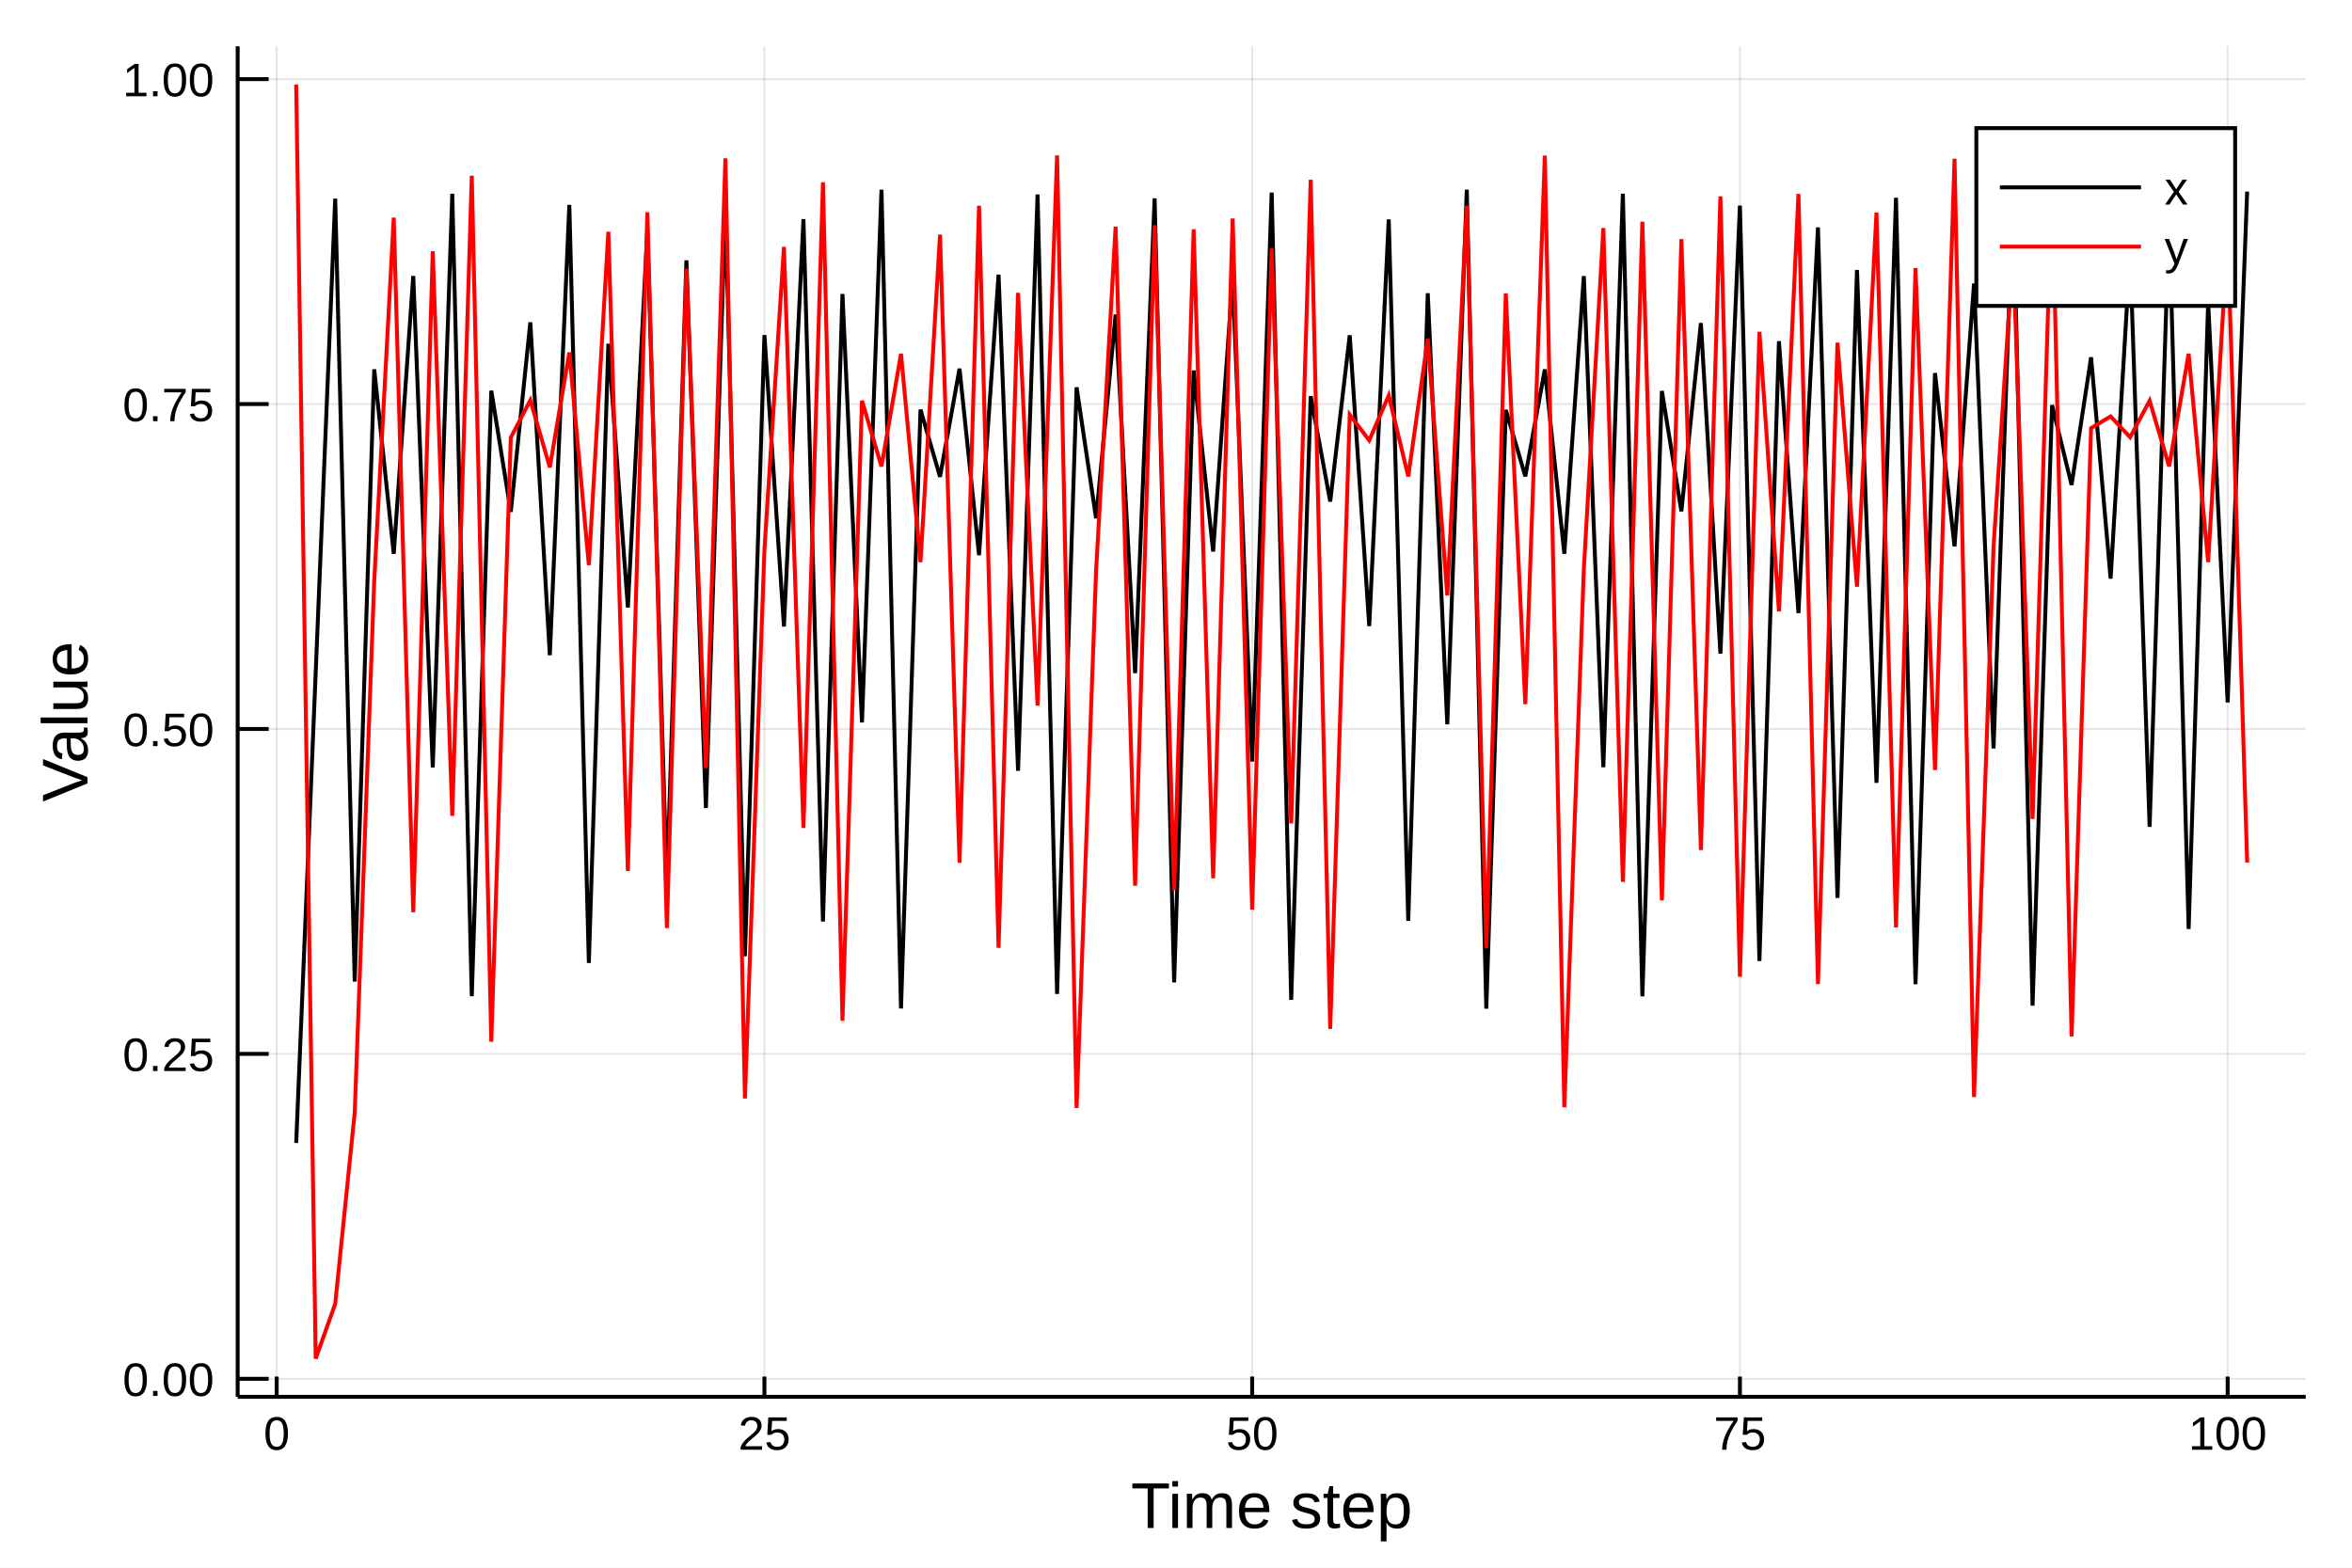
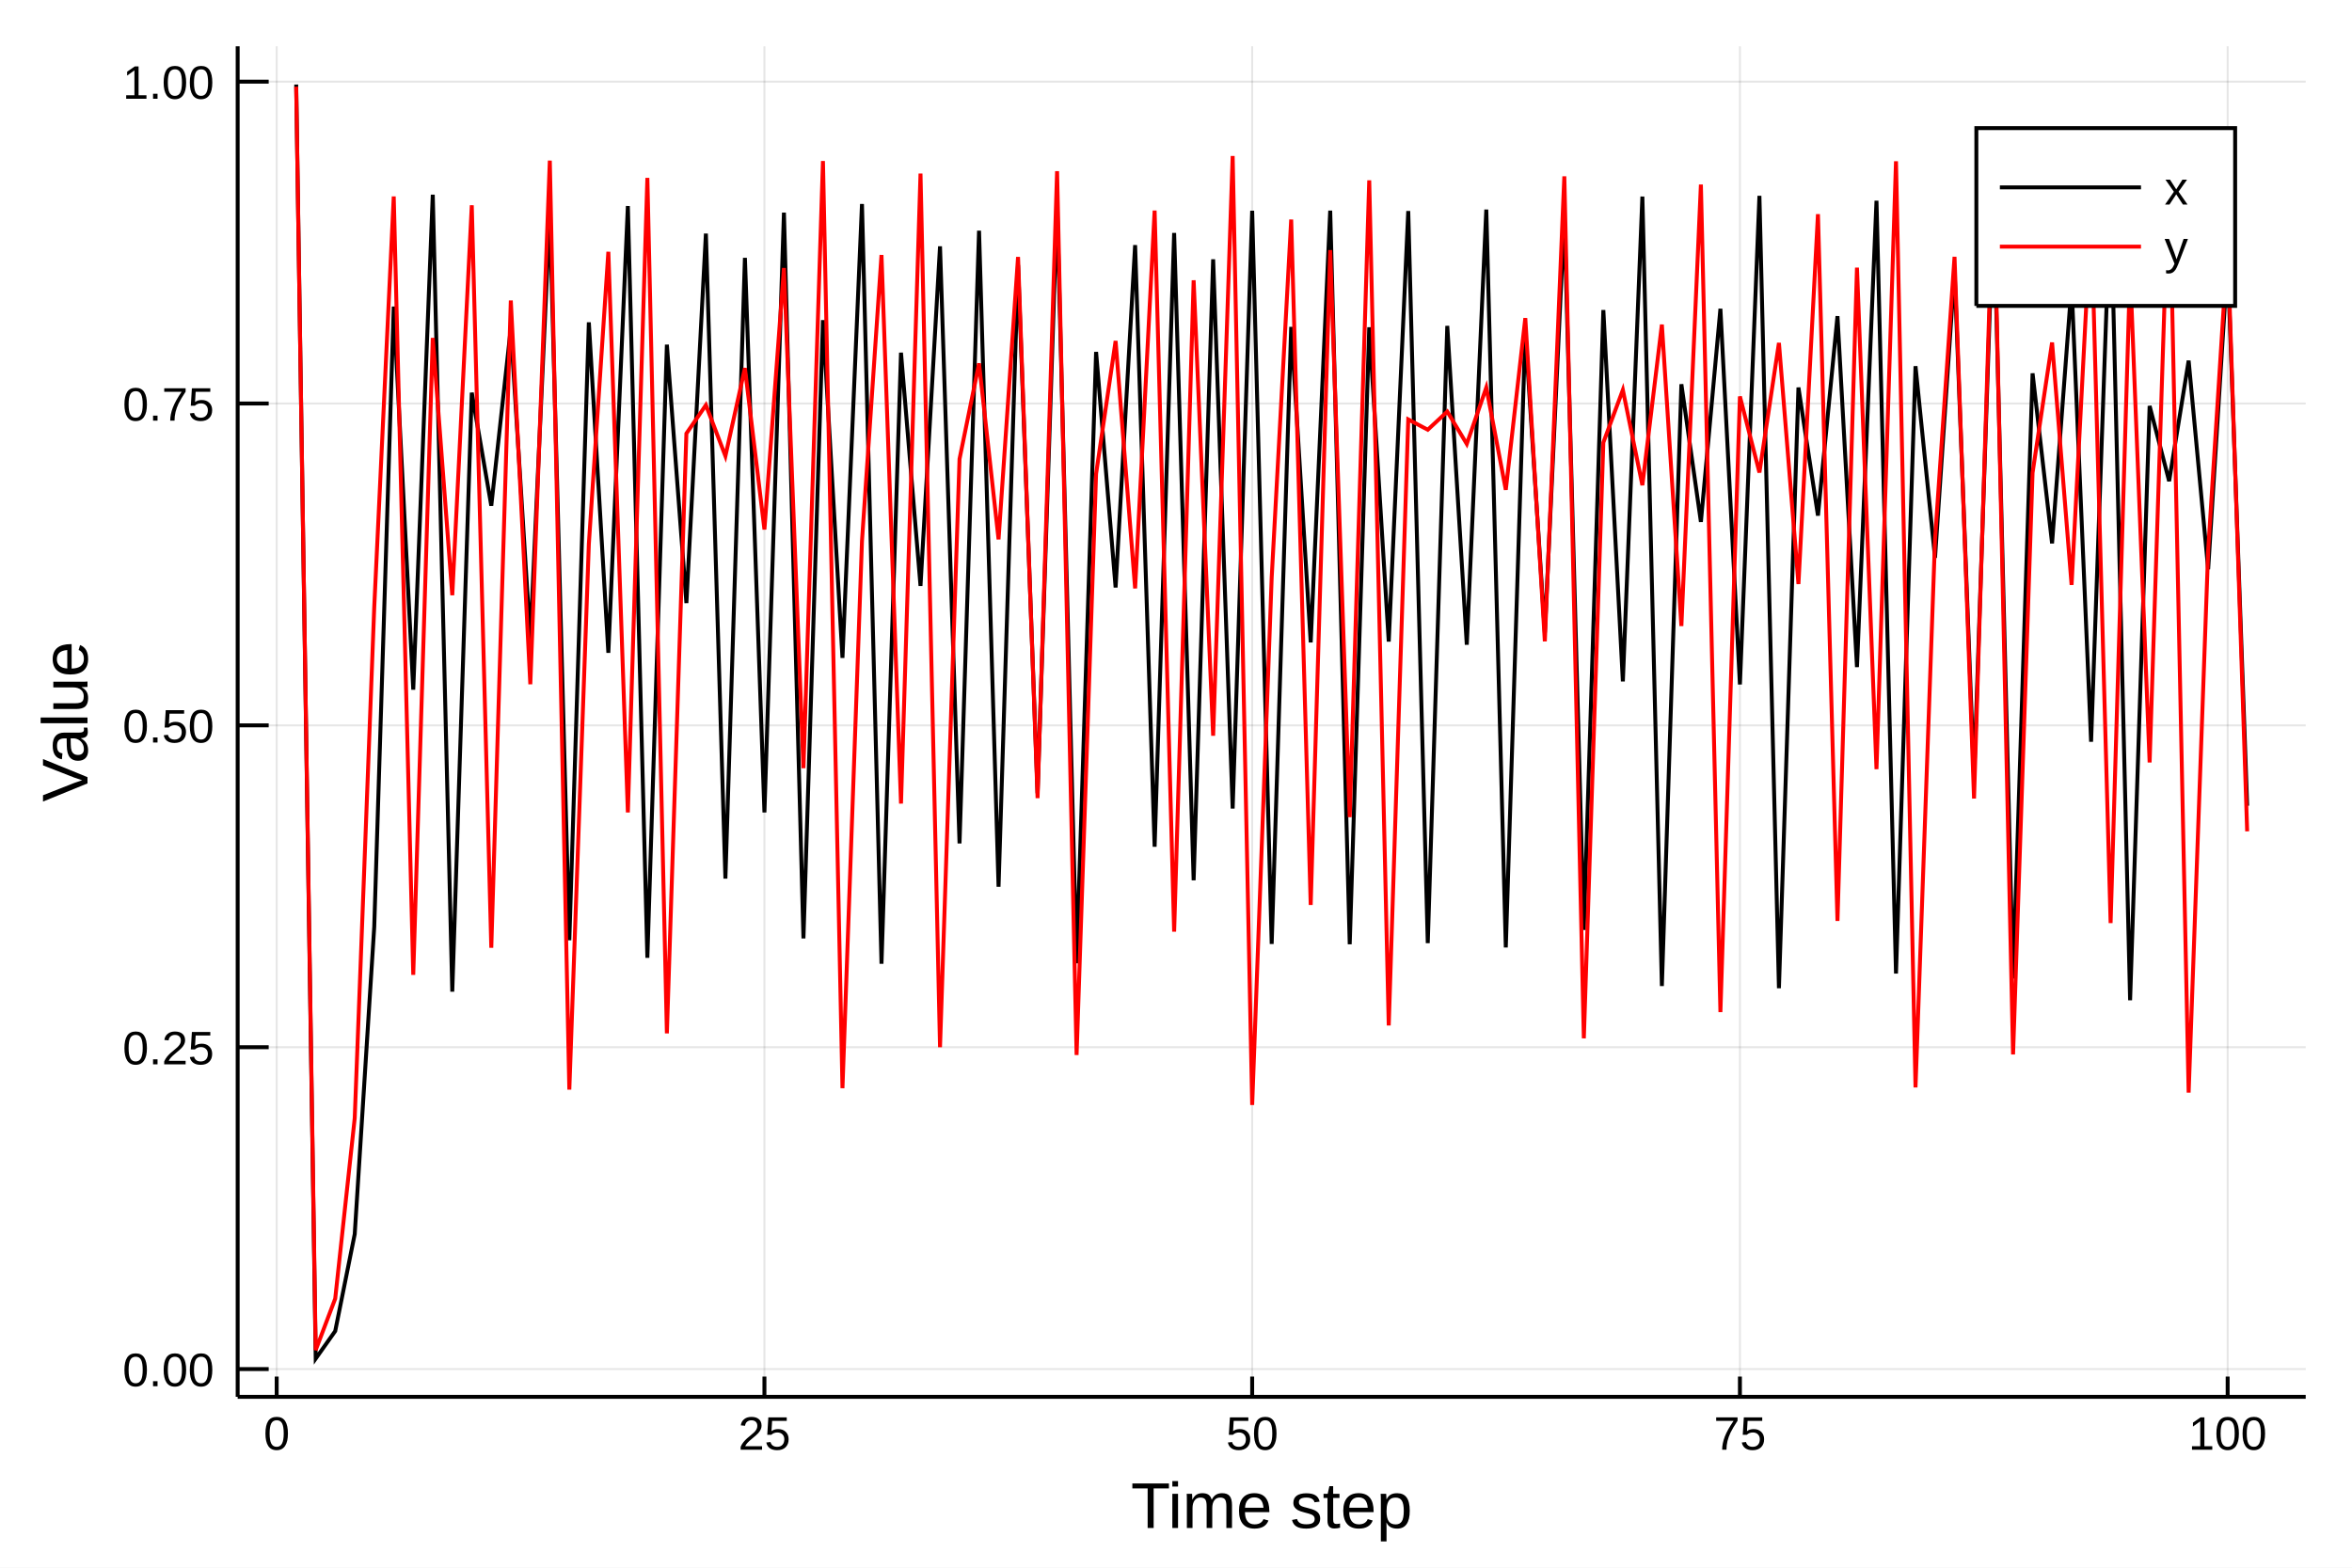
<svg xmlns="http://www.w3.org/2000/svg" width="600" height="400" viewBox="0 0 2400 1600">
  <defs>
-     <clipPath id="clip3000">
+     <clipPath id="clip2300">
      <rect x="0" y="0" width="2400" height="1600" />
    </clipPath>
  </defs>
-   <polygon clip-path="url(#clip3000)" points=" 0,1600 2400,1600 2400,0 0,0    " fill="#ffffff" fill-rule="evenodd" fill-opacity="1" />
+   <polygon clip-path="url(#clip2300)" points=" 0,1600 2400,1600 2400,0 0,0    " fill="#ffffff" fill-rule="evenodd" fill-opacity="1" />
  <defs>
-     <clipPath id="clip3001">
+     <clipPath id="clip2301">
      <rect x="480" y="0" width="1681" height="1600" />
    </clipPath>
  </defs>
-   <polygon clip-path="url(#clip3000)" points=" 242.516,1425.62 2352.76,1425.62 2352.76,47.244 242.516,47.244    " fill="#ffffff" fill-rule="evenodd" fill-opacity="1" />
+   <polygon clip-path="url(#clip2300)" points=" 242.516,1425.62 2352.76,1425.62 2352.76,47.244 242.516,47.244    " fill="#ffffff" fill-rule="evenodd" fill-opacity="1" />
  <defs>
-     <clipPath id="clip3002">
+     <clipPath id="clip2302">
      <rect x="242" y="47" width="2111" height="1379" />
    </clipPath>
  </defs>
-   <polyline clip-path="url(#clip3002)" style="stroke:#000000; stroke-width:2; stroke-opacity:0.1; fill:none" points="   282.332,1425.62 282.332,47.244    " />
-   <polyline clip-path="url(#clip3002)" style="stroke:#000000; stroke-width:2; stroke-opacity:0.1; fill:none" points="   780.03,1425.62 780.03,47.244    " />
-   <polyline clip-path="url(#clip3002)" style="stroke:#000000; stroke-width:2; stroke-opacity:0.1; fill:none" points="   1277.73,1425.62 1277.73,47.244    " />
-   <polyline clip-path="url(#clip3002)" style="stroke:#000000; stroke-width:2; stroke-opacity:0.1; fill:none" points="   1775.43,1425.62 1775.43,47.244    " />
-   <polyline clip-path="url(#clip3002)" style="stroke:#000000; stroke-width:2; stroke-opacity:0.1; fill:none" points="   2273.12,1425.62 2273.12,47.244    " />
-   <polyline clip-path="url(#clip3002)" style="stroke:#000000; stroke-width:2; stroke-opacity:0.1; fill:none" points="   242.516,1407.22 2352.76,1407.22    " />
-   <polyline clip-path="url(#clip3002)" style="stroke:#000000; stroke-width:2; stroke-opacity:0.1; fill:none" points="   242.516,1075.6 2352.76,1075.6    " />
-   <polyline clip-path="url(#clip3002)" style="stroke:#000000; stroke-width:2; stroke-opacity:0.1; fill:none" points="   242.516,743.991 2352.76,743.991    " />
-   <polyline clip-path="url(#clip3002)" style="stroke:#000000; stroke-width:2; stroke-opacity:0.1; fill:none" points="   242.516,412.378 2352.76,412.378    " />
-   <polyline clip-path="url(#clip3002)" style="stroke:#000000; stroke-width:2; stroke-opacity:0.1; fill:none" points="   242.516,80.765 2352.76,80.765    " />
-   <polyline clip-path="url(#clip3000)" style="stroke:#000000; stroke-width:4; stroke-opacity:1; fill:none" points="   242.516,1425.62 2352.76,1425.62    " />
-   <polyline clip-path="url(#clip3000)" style="stroke:#000000; stroke-width:4; stroke-opacity:1; fill:none" points="   242.516,1425.62 242.516,47.244    " />
-   <polyline clip-path="url(#clip3000)" style="stroke:#000000; stroke-width:4; stroke-opacity:1; fill:none" points="   282.332,1425.62 282.332,1404.94    " />
-   <polyline clip-path="url(#clip3000)" style="stroke:#000000; stroke-width:4; stroke-opacity:1; fill:none" points="   780.03,1425.62 780.03,1404.94    " />
-   <polyline clip-path="url(#clip3000)" style="stroke:#000000; stroke-width:4; stroke-opacity:1; fill:none" points="   1277.73,1425.62 1277.73,1404.94    " />
-   <polyline clip-path="url(#clip3000)" style="stroke:#000000; stroke-width:4; stroke-opacity:1; fill:none" points="   1775.43,1425.62 1775.43,1404.94    " />
-   <polyline clip-path="url(#clip3000)" style="stroke:#000000; stroke-width:4; stroke-opacity:1; fill:none" points="   2273.12,1425.62 2273.12,1404.94    " />
-   <polyline clip-path="url(#clip3000)" style="stroke:#000000; stroke-width:4; stroke-opacity:1; fill:none" points="   242.516,1407.22 274.17,1407.22    " />
-   <polyline clip-path="url(#clip3000)" style="stroke:#000000; stroke-width:4; stroke-opacity:1; fill:none" points="   242.516,1075.6 274.17,1075.6    " />
-   <polyline clip-path="url(#clip3000)" style="stroke:#000000; stroke-width:4; stroke-opacity:1; fill:none" points="   242.516,743.991 274.17,743.991    " />
-   <polyline clip-path="url(#clip3000)" style="stroke:#000000; stroke-width:4; stroke-opacity:1; fill:none" points="   242.516,412.378 274.17,412.378    " />
-   <polyline clip-path="url(#clip3000)" style="stroke:#000000; stroke-width:4; stroke-opacity:1; fill:none" points="   242.516,80.765 274.17,80.765    " />
-   <g clip-path="url(#clip3000)">
+   <polyline clip-path="url(#clip2302)" style="stroke:#000000; stroke-width:2; stroke-opacity:0.1; fill:none" points="   282.332,1425.62 282.332,47.244    " />
+   <polyline clip-path="url(#clip2302)" style="stroke:#000000; stroke-width:2; stroke-opacity:0.1; fill:none" points="   780.03,1425.62 780.03,47.244    " />
+   <polyline clip-path="url(#clip2302)" style="stroke:#000000; stroke-width:2; stroke-opacity:0.1; fill:none" points="   1277.73,1425.62 1277.73,47.244    " />
+   <polyline clip-path="url(#clip2302)" style="stroke:#000000; stroke-width:2; stroke-opacity:0.1; fill:none" points="   1775.43,1425.62 1775.43,47.244    " />
+   <polyline clip-path="url(#clip2302)" style="stroke:#000000; stroke-width:2; stroke-opacity:0.1; fill:none" points="   2273.12,1425.62 2273.12,47.244    " />
+   <polyline clip-path="url(#clip2302)" style="stroke:#000000; stroke-width:2; stroke-opacity:0.1; fill:none" points="   242.516,1397.29 2352.76,1397.29    " />
+   <polyline clip-path="url(#clip2302)" style="stroke:#000000; stroke-width:2; stroke-opacity:0.1; fill:none" points="   242.516,1068.8 2352.76,1068.8    " />
+   <polyline clip-path="url(#clip2302)" style="stroke:#000000; stroke-width:2; stroke-opacity:0.1; fill:none" points="   242.516,740.31 2352.76,740.31    " />
+   <polyline clip-path="url(#clip2302)" style="stroke:#000000; stroke-width:2; stroke-opacity:0.1; fill:none" points="   242.516,411.82 2352.76,411.82    " />
+   <polyline clip-path="url(#clip2302)" style="stroke:#000000; stroke-width:2; stroke-opacity:0.1; fill:none" points="   242.516,83.33 2352.76,83.33    " />
+   <polyline clip-path="url(#clip2300)" style="stroke:#000000; stroke-width:4; stroke-opacity:1; fill:none" points="   242.516,1425.62 2352.76,1425.62    " />
+   <polyline clip-path="url(#clip2300)" style="stroke:#000000; stroke-width:4; stroke-opacity:1; fill:none" points="   242.516,1425.62 242.516,47.244    " />
+   <polyline clip-path="url(#clip2300)" style="stroke:#000000; stroke-width:4; stroke-opacity:1; fill:none" points="   282.332,1425.62 282.332,1404.94    " />
+   <polyline clip-path="url(#clip2300)" style="stroke:#000000; stroke-width:4; stroke-opacity:1; fill:none" points="   780.03,1425.62 780.03,1404.94    " />
+   <polyline clip-path="url(#clip2300)" style="stroke:#000000; stroke-width:4; stroke-opacity:1; fill:none" points="   1277.73,1425.62 1277.73,1404.94    " />
+   <polyline clip-path="url(#clip2300)" style="stroke:#000000; stroke-width:4; stroke-opacity:1; fill:none" points="   1775.43,1425.62 1775.43,1404.94    " />
+   <polyline clip-path="url(#clip2300)" style="stroke:#000000; stroke-width:4; stroke-opacity:1; fill:none" points="   2273.12,1425.62 2273.12,1404.94    " />
+   <polyline clip-path="url(#clip2300)" style="stroke:#000000; stroke-width:4; stroke-opacity:1; fill:none" points="   242.516,1397.29 274.17,1397.29    " />
+   <polyline clip-path="url(#clip2300)" style="stroke:#000000; stroke-width:4; stroke-opacity:1; fill:none" points="   242.516,1068.8 274.17,1068.8    " />
+   <polyline clip-path="url(#clip2300)" style="stroke:#000000; stroke-width:4; stroke-opacity:1; fill:none" points="   242.516,740.31 274.17,740.31    " />
+   <polyline clip-path="url(#clip2300)" style="stroke:#000000; stroke-width:4; stroke-opacity:1; fill:none" points="   242.516,411.82 274.17,411.82    " />
+   <polyline clip-path="url(#clip2300)" style="stroke:#000000; stroke-width:4; stroke-opacity:1; fill:none" points="   242.516,83.33 274.17,83.33    " />
+   <g clip-path="url(#clip2300)">
    <text style="fill:#000000; fill-opacity:1; font-family:Arial,Helvetica Neue,Helvetica,sans-serif; font-size:48px; text-anchor:middle;" transform="rotate(0, 282.332, 1479.62)" x="282.332" y="1479.62">0</text>
  </g>
-   <g clip-path="url(#clip3000)">
+   <g clip-path="url(#clip2300)">
    <text style="fill:#000000; fill-opacity:1; font-family:Arial,Helvetica Neue,Helvetica,sans-serif; font-size:48px; text-anchor:middle;" transform="rotate(0, 780.03, 1479.62)" x="780.03" y="1479.62">25</text>
  </g>
-   <g clip-path="url(#clip3000)">
+   <g clip-path="url(#clip2300)">
    <text style="fill:#000000; fill-opacity:1; font-family:Arial,Helvetica Neue,Helvetica,sans-serif; font-size:48px; text-anchor:middle;" transform="rotate(0, 1277.73, 1479.62)" x="1277.73" y="1479.62">50</text>
  </g>
-   <g clip-path="url(#clip3000)">
+   <g clip-path="url(#clip2300)">
    <text style="fill:#000000; fill-opacity:1; font-family:Arial,Helvetica Neue,Helvetica,sans-serif; font-size:48px; text-anchor:middle;" transform="rotate(0, 1775.43, 1479.62)" x="1775.43" y="1479.62">75</text>
  </g>
-   <g clip-path="url(#clip3000)">
+   <g clip-path="url(#clip2300)">
    <text style="fill:#000000; fill-opacity:1; font-family:Arial,Helvetica Neue,Helvetica,sans-serif; font-size:48px; text-anchor:middle;" transform="rotate(0, 2273.12, 1479.62)" x="2273.12" y="1479.62">100</text>
  </g>
-   <g clip-path="url(#clip3000)">
-     <text style="fill:#000000; fill-opacity:1; font-family:Arial,Helvetica Neue,Helvetica,sans-serif; font-size:48px; text-anchor:end;" transform="rotate(0, 218.516, 1424.72)" x="218.516" y="1424.72">0.00</text>
+   <g clip-path="url(#clip2300)">
+     <text style="fill:#000000; fill-opacity:1; font-family:Arial,Helvetica Neue,Helvetica,sans-serif; font-size:48px; text-anchor:end;" transform="rotate(0, 218.516, 1414.79)" x="218.516" y="1414.79">0.00</text>
  </g>
-   <g clip-path="url(#clip3000)">
-     <text style="fill:#000000; fill-opacity:1; font-family:Arial,Helvetica Neue,Helvetica,sans-serif; font-size:48px; text-anchor:end;" transform="rotate(0, 218.516, 1093.1)" x="218.516" y="1093.1">0.25</text>
+   <g clip-path="url(#clip2300)">
+     <text style="fill:#000000; fill-opacity:1; font-family:Arial,Helvetica Neue,Helvetica,sans-serif; font-size:48px; text-anchor:end;" transform="rotate(0, 218.516, 1086.3)" x="218.516" y="1086.3">0.25</text>
  </g>
-   <g clip-path="url(#clip3000)">
-     <text style="fill:#000000; fill-opacity:1; font-family:Arial,Helvetica Neue,Helvetica,sans-serif; font-size:48px; text-anchor:end;" transform="rotate(0, 218.516, 761.491)" x="218.516" y="761.491">0.50</text>
+   <g clip-path="url(#clip2300)">
+     <text style="fill:#000000; fill-opacity:1; font-family:Arial,Helvetica Neue,Helvetica,sans-serif; font-size:48px; text-anchor:end;" transform="rotate(0, 218.516, 757.81)" x="218.516" y="757.81">0.50</text>
  </g>
-   <g clip-path="url(#clip3000)">
-     <text style="fill:#000000; fill-opacity:1; font-family:Arial,Helvetica Neue,Helvetica,sans-serif; font-size:48px; text-anchor:end;" transform="rotate(0, 218.516, 429.878)" x="218.516" y="429.878">0.75</text>
+   <g clip-path="url(#clip2300)">
+     <text style="fill:#000000; fill-opacity:1; font-family:Arial,Helvetica Neue,Helvetica,sans-serif; font-size:48px; text-anchor:end;" transform="rotate(0, 218.516, 429.32)" x="218.516" y="429.32">0.75</text>
  </g>
-   <g clip-path="url(#clip3000)">
-     <text style="fill:#000000; fill-opacity:1; font-family:Arial,Helvetica Neue,Helvetica,sans-serif; font-size:48px; text-anchor:end;" transform="rotate(0, 218.516, 98.2653)" x="218.516" y="98.265">1.00</text>
+   <g clip-path="url(#clip2300)">
+     <text style="fill:#000000; fill-opacity:1; font-family:Arial,Helvetica Neue,Helvetica,sans-serif; font-size:48px; text-anchor:end;" transform="rotate(0, 218.516, 100.83)" x="218.516" y="100.83">1.00</text>
  </g>
-   <g clip-path="url(#clip3000)">
+   <g clip-path="url(#clip2300)">
    <text style="fill:#000000; fill-opacity:1; font-family:Arial,Helvetica Neue,Helvetica,sans-serif; font-size:66px; text-anchor:middle;" transform="rotate(0, 1297.64, 1559.48)" x="1297.64" y="1559.48">Time step</text>
  </g>
-   <g clip-path="url(#clip3000)">
+   <g clip-path="url(#clip2300)">
    <text style="fill:#000000; fill-opacity:1; font-family:Arial,Helvetica Neue,Helvetica,sans-serif; font-size:66px; text-anchor:middle;" transform="rotate(-90, 89.2861, 736.431)" x="89.286" y="736.431">Value</text>
  </g>
-   <polyline clip-path="url(#clip3002)" style="stroke:#000000; stroke-width:4; stroke-opacity:1; fill:none" points="   302.24,1166.53 322.148,686.144 342.056,202.747 361.964,1001.82 381.872,376.937 401.78,565.264 421.688,281.654 441.596,783.318 461.504,197.781 481.411,1016.72    501.319,398.75 521.227,522.392 541.135,329.009 561.043,668.683 580.951,209.162 600.859,982.773 620.767,350.836 640.675,620.013 660.583,235.925 680.491,905.76    700.399,265.721 720.306,824.67 740.214,211.474 760.122,975.965 780.03,341.994 799.938,639.413 819.846,223.69 839.754,940.476 859.662,300.038 879.57,737.346    899.478,193.636 919.386,1029.26 939.294,418.062 959.202,486.627 979.109,376.275 999.017,566.605 1018.93,280.336 1038.83,786.685 1058.74,198.543 1078.65,1014.43    1098.56,395.31 1118.46,528.978 1138.37,321.075 1158.28,687.027 1178.19,202.467 1198.1,1002.66 1218,378.127 1237.91,562.857 1257.82,284.044 1277.73,777.236    1297.64,196.563 1317.54,1020.4 1337.45,404.319 1357.36,511.868 1377.27,342.185 1397.18,638.988 1417.08,223.936 1436.99,939.77 1456.9,299.274 1476.81,739.219    1496.72,193.577 1516.62,1029.44 1536.53,418.344 1556.44,486.12 1576.35,376.997 1596.25,565.142 1616.16,281.774 1636.07,783.012 1655.98,197.715 1675.89,1016.92    1695.79,399.05 1715.7,521.821 1735.61,329.709 1755.52,667.082 1775.43,209.835 1795.33,980.789 1815.24,348.233 1835.15,625.68 1855.06,232.137 1874.97,916.421    1894.87,275.552 1914.78,798.989 1934.69,201.86 1954.6,1004.47 1974.51,380.73 1994.41,557.62 2014.32,289.354 2034.23,763.836 2054.14,194.6 2074.05,1026.34    2093.95,413.477 2113.86,494.932 2133.77,364.671 2153.68,590.524 2173.58,258.5 2193.49,843.872 2213.4,221.04 2233.31,948.105 2253.22,308.471 2273.12,716.882    2293.03,195.542    " />
-   <polyline clip-path="url(#clip3002)" style="stroke:#ff0000; stroke-width:4; stroke-opacity:1; fill:none" points="   302.24,86.255 322.148,1386.61 342.056,1330.73 361.964,1135.48 381.872,592.633 401.78,222.149 421.688,931.015 441.596,256.449 461.504,832.612 481.411,179.358    501.319,1063.15 521.227,446.548 541.135,408.49 561.043,476.953 580.951,359.71 600.859,576.746 620.767,236.534 640.675,888.931 660.583,216.743 680.491,947.134    700.399,274.323 720.306,783.985 740.214,161.582 760.122,1121.1 780.03,561.226 799.938,251.974 819.846,845.071 839.754,186.075 859.662,1041.72 879.57,408.972    899.478,476.035 919.386,361.106 939.294,573.703 959.202,239.454 979.109,880.532 999.017,210.024 1018.93,967.399 1038.83,298.892 1058.74,720.109 1078.65,158.657    1098.56,1130.81 1118.46,582.302 1138.37,231.34 1158.28,903.99 1178.19,229.794 1198.1,908.501 1218,233.955 1237.91,896.389 1257.82,223.045 1277.73,928.357    1297.64,253.644 1317.54,840.409 1337.45,183.458 1357.36,1050.04 1377.27,423.247 1397.18,449.43 1417.08,403.641 1436.99,486.268 1456.9,345.817 1476.81,607.641    1496.72,209.876 1516.62,967.847 1536.53,299.461 1556.44,718.67 1576.35,158.859 1596.25,1130.14 1616.16,580.831 1636.07,232.698 1655.98,900.037 1675.89,226.244    1695.79,918.914 1715.7,244.001 1735.61,867.552 1755.52,200.428 1775.43,996.786 1795.33,338.665 1815.24,623.973 1835.15,197.976 1855.06,1004.38 1874.97,349.742    1894.87,598.801 1914.78,216.95 1934.69,946.512 1954.6,273.607 1974.51,785.898 1994.41,162.028 2014.32,1119.63 2034.23,558.072 2054.14,255.279 2074.05,835.859    2093.95,181.024 2113.86,1057.81 2133.77,436.944 2153.68,424.991 2173.58,446.259 2193.49,408.979 2213.4,476.023 2233.31,361.125 2253.22,573.661 2273.12,239.495    2293.03,880.416    " />
-   <polygon clip-path="url(#clip3000)" points=" 2016.69,312.204 2280.76,312.204 2280.76,130.764 2016.69,130.764    " fill="#ffffff" fill-rule="evenodd" fill-opacity="1" />
-   <polyline clip-path="url(#clip3000)" style="stroke:#000000; stroke-width:4; stroke-opacity:1; fill:none" points="   2016.69,312.204 2280.76,312.204 2280.76,130.764 2016.69,130.764 2016.69,312.204    " />
-   <polyline clip-path="url(#clip3000)" style="stroke:#000000; stroke-width:4; stroke-opacity:1; fill:none" points="   2040.69,191.244 2184.69,191.244    " />
-   <g clip-path="url(#clip3000)">
+   <polyline clip-path="url(#clip2302)" style="stroke:#000000; stroke-width:4; stroke-opacity:1; fill:none" points="   302.24,86.255 322.148,1386.61 342.056,1358.51 361.964,1259.55 381.872,946.017 401.78,312.884 421.688,703.901 441.596,198.709 461.504,1012.08 481.411,400.754    501.319,516.176 521.227,334.947 541.135,652.721 561.043,216.386 580.951,959.619 600.859,328.988 620.767,666.279 640.675,210.282 660.583,977.537 680.491,351.774    700.399,615.512 720.306,238.398 740.214,896.719 760.122,263.159 780.03,829.192 799.938,217.021 819.846,957.764 839.754,326.731 859.662,671.464 879.57,208.219    899.478,983.642 919.386,359.945 939.294,598.011 959.202,251.42 979.109,860.782 999.017,235.444 1018.93,905.005 1038.83,270.571 1058.74,809.644 1078.65,208.407    1098.56,983.085 1118.46,359.191 1138.37,599.61 1158.28,250.159 1178.19,864.221 1198.1,237.784 1218,898.436 1237.91,264.664 1257.82,825.198 1277.73,215.088    1297.64,963.41 1317.54,333.66 1337.45,655.634 1357.36,214.988 1377.27,963.703 1397.18,334.024 1417.08,654.809 1436.99,215.379 1456.9,962.559 1476.81,332.604    1496.72,658.029 1516.62,213.874 1536.53,966.967 1556.44,338.115 1576.35,645.595 1596.25,220.004 1616.16,949.093 1636.07,316.436 1655.98,695.478 1675.89,200.615    1695.79,1006.34 1715.7,392.154 1735.61,532.65 1755.52,315.133 1775.43,698.56 1795.33,199.871 1815.24,1008.58 1835.15,395.483 1855.06,526.225 1874.97,322.681    1894.87,680.84 1914.78,204.867 1934.69,993.607 1954.6,373.731 1974.51,569.328 1994.41,276.449 2014.32,794.358 2034.23,203.153 2054.14,998.729 2074.05,381.031    2093.95,554.568 2113.86,291.115 2133.77,757.058 2153.68,195.798 2173.58,1020.89 2193.49,414.305 2213.4,491.054 2233.31,368.073 2253.22,580.973 2273.12,265.735    2293.03,822.365    " />
+   <polyline clip-path="url(#clip2302)" style="stroke:#ff0000; stroke-width:4; stroke-opacity:1; fill:none" points="   302.24,88.483 322.148,1377.94 342.056,1325.41 361.964,1141.14 381.872,619.866 401.78,200.505 421.688,994.933 441.596,344.9 461.504,607.477 481.411,209.508    501.319,967.278 521.227,306.688 541.135,698.37 561.043,163.929 580.951,1112.07 600.859,555.419 620.767,256.965 640.675,829.19 660.583,181.548 680.491,1054.69    700.399,442.451 720.306,413.437 740.214,465.444 760.122,375.653 780.03,540.411 799.938,273.534 819.846,784.021 839.754,164.364 859.662,1110.63 879.57,552.354    899.478,260.243 919.386,820.126 939.294,177.161 959.202,1068.81 979.109,468.497 999.017,370.864 1018.93,550.499 1038.83,262.254 1058.74,814.599 1078.65,174.717    1098.56,1076.72 1118.46,483.596 1138.37,347.968 1158.28,600.543 1178.19,214.931 1198.1,950.844 1218,286.059 1237.91,750.922 1257.82,159.206 1277.73,1127.76    1297.64,589.59 1317.54,224.06 1337.45,923.56 1357.36,255.232 1377.27,834.004 1397.18,184.07 1417.08,1046.62 1436.99,428.081 1456.9,438.591 1476.81,420.077    1496.72,453.114 1516.62,395.537 1536.53,499.938 1556.44,324.66 1576.35,654.577 1596.25,179.971 1616.16,1059.75 1636.07,451.657 1655.98,397.944 1675.89,495.193    1695.79,331.27 1715.7,638.936 1735.61,188.368 1755.52,1032.95 1775.43,404.598 1795.33,482.247 1815.24,349.959 1835.15,596.07 1855.06,218.576 1874.97,939.894    1894.87,273.173 1914.78,784.988 1934.69,164.61 1954.6,1109.82 1974.51,550.634 1994.41,262.107 2014.32,815.002 2034.23,174.89 2054.14,1076.16 2074.05,482.517    2093.95,349.56 2113.86,596.966 2133.77,217.836 2153.68,942.109 2173.58,275.724 2193.49,778.168 2213.4,162.995 2233.31,1115.16 2253.22,562.044 2273.12,250.061    2293.03,848.474    " />
+   <polygon clip-path="url(#clip2300)" points=" 2016.69,312.204 2280.76,312.204 2280.76,130.764 2016.69,130.764    " fill="#ffffff" fill-rule="evenodd" fill-opacity="1" />
+   <polyline clip-path="url(#clip2300)" style="stroke:#000000; stroke-width:4; stroke-opacity:1; fill:none" points="   2016.69,312.204 2280.76,312.204 2280.76,130.764 2016.69,130.764 2016.69,312.204    " />
+   <polyline clip-path="url(#clip2300)" style="stroke:#000000; stroke-width:4; stroke-opacity:1; fill:none" points="   2040.69,191.244 2184.69,191.244    " />
+   <g clip-path="url(#clip2300)">
    <text style="fill:#000000; fill-opacity:1; font-family:Arial,Helvetica Neue,Helvetica,sans-serif; font-size:48px; text-anchor:start;" transform="rotate(0, 2208.69, 208.744)" x="2208.69" y="208.744">x</text>
  </g>
-   <polyline clip-path="url(#clip3000)" style="stroke:#ff0000; stroke-width:4; stroke-opacity:1; fill:none" points="   2040.69,251.724 2184.69,251.724    " />
-   <g clip-path="url(#clip3000)">
+   <polyline clip-path="url(#clip2300)" style="stroke:#ff0000; stroke-width:4; stroke-opacity:1; fill:none" points="   2040.69,251.724 2184.69,251.724    " />
+   <g clip-path="url(#clip2300)">
    <text style="fill:#000000; fill-opacity:1; font-family:Arial,Helvetica Neue,Helvetica,sans-serif; font-size:48px; text-anchor:start;" transform="rotate(0, 2208.69, 269.224)" x="2208.69" y="269.224">y</text>
  </g>
</svg>
